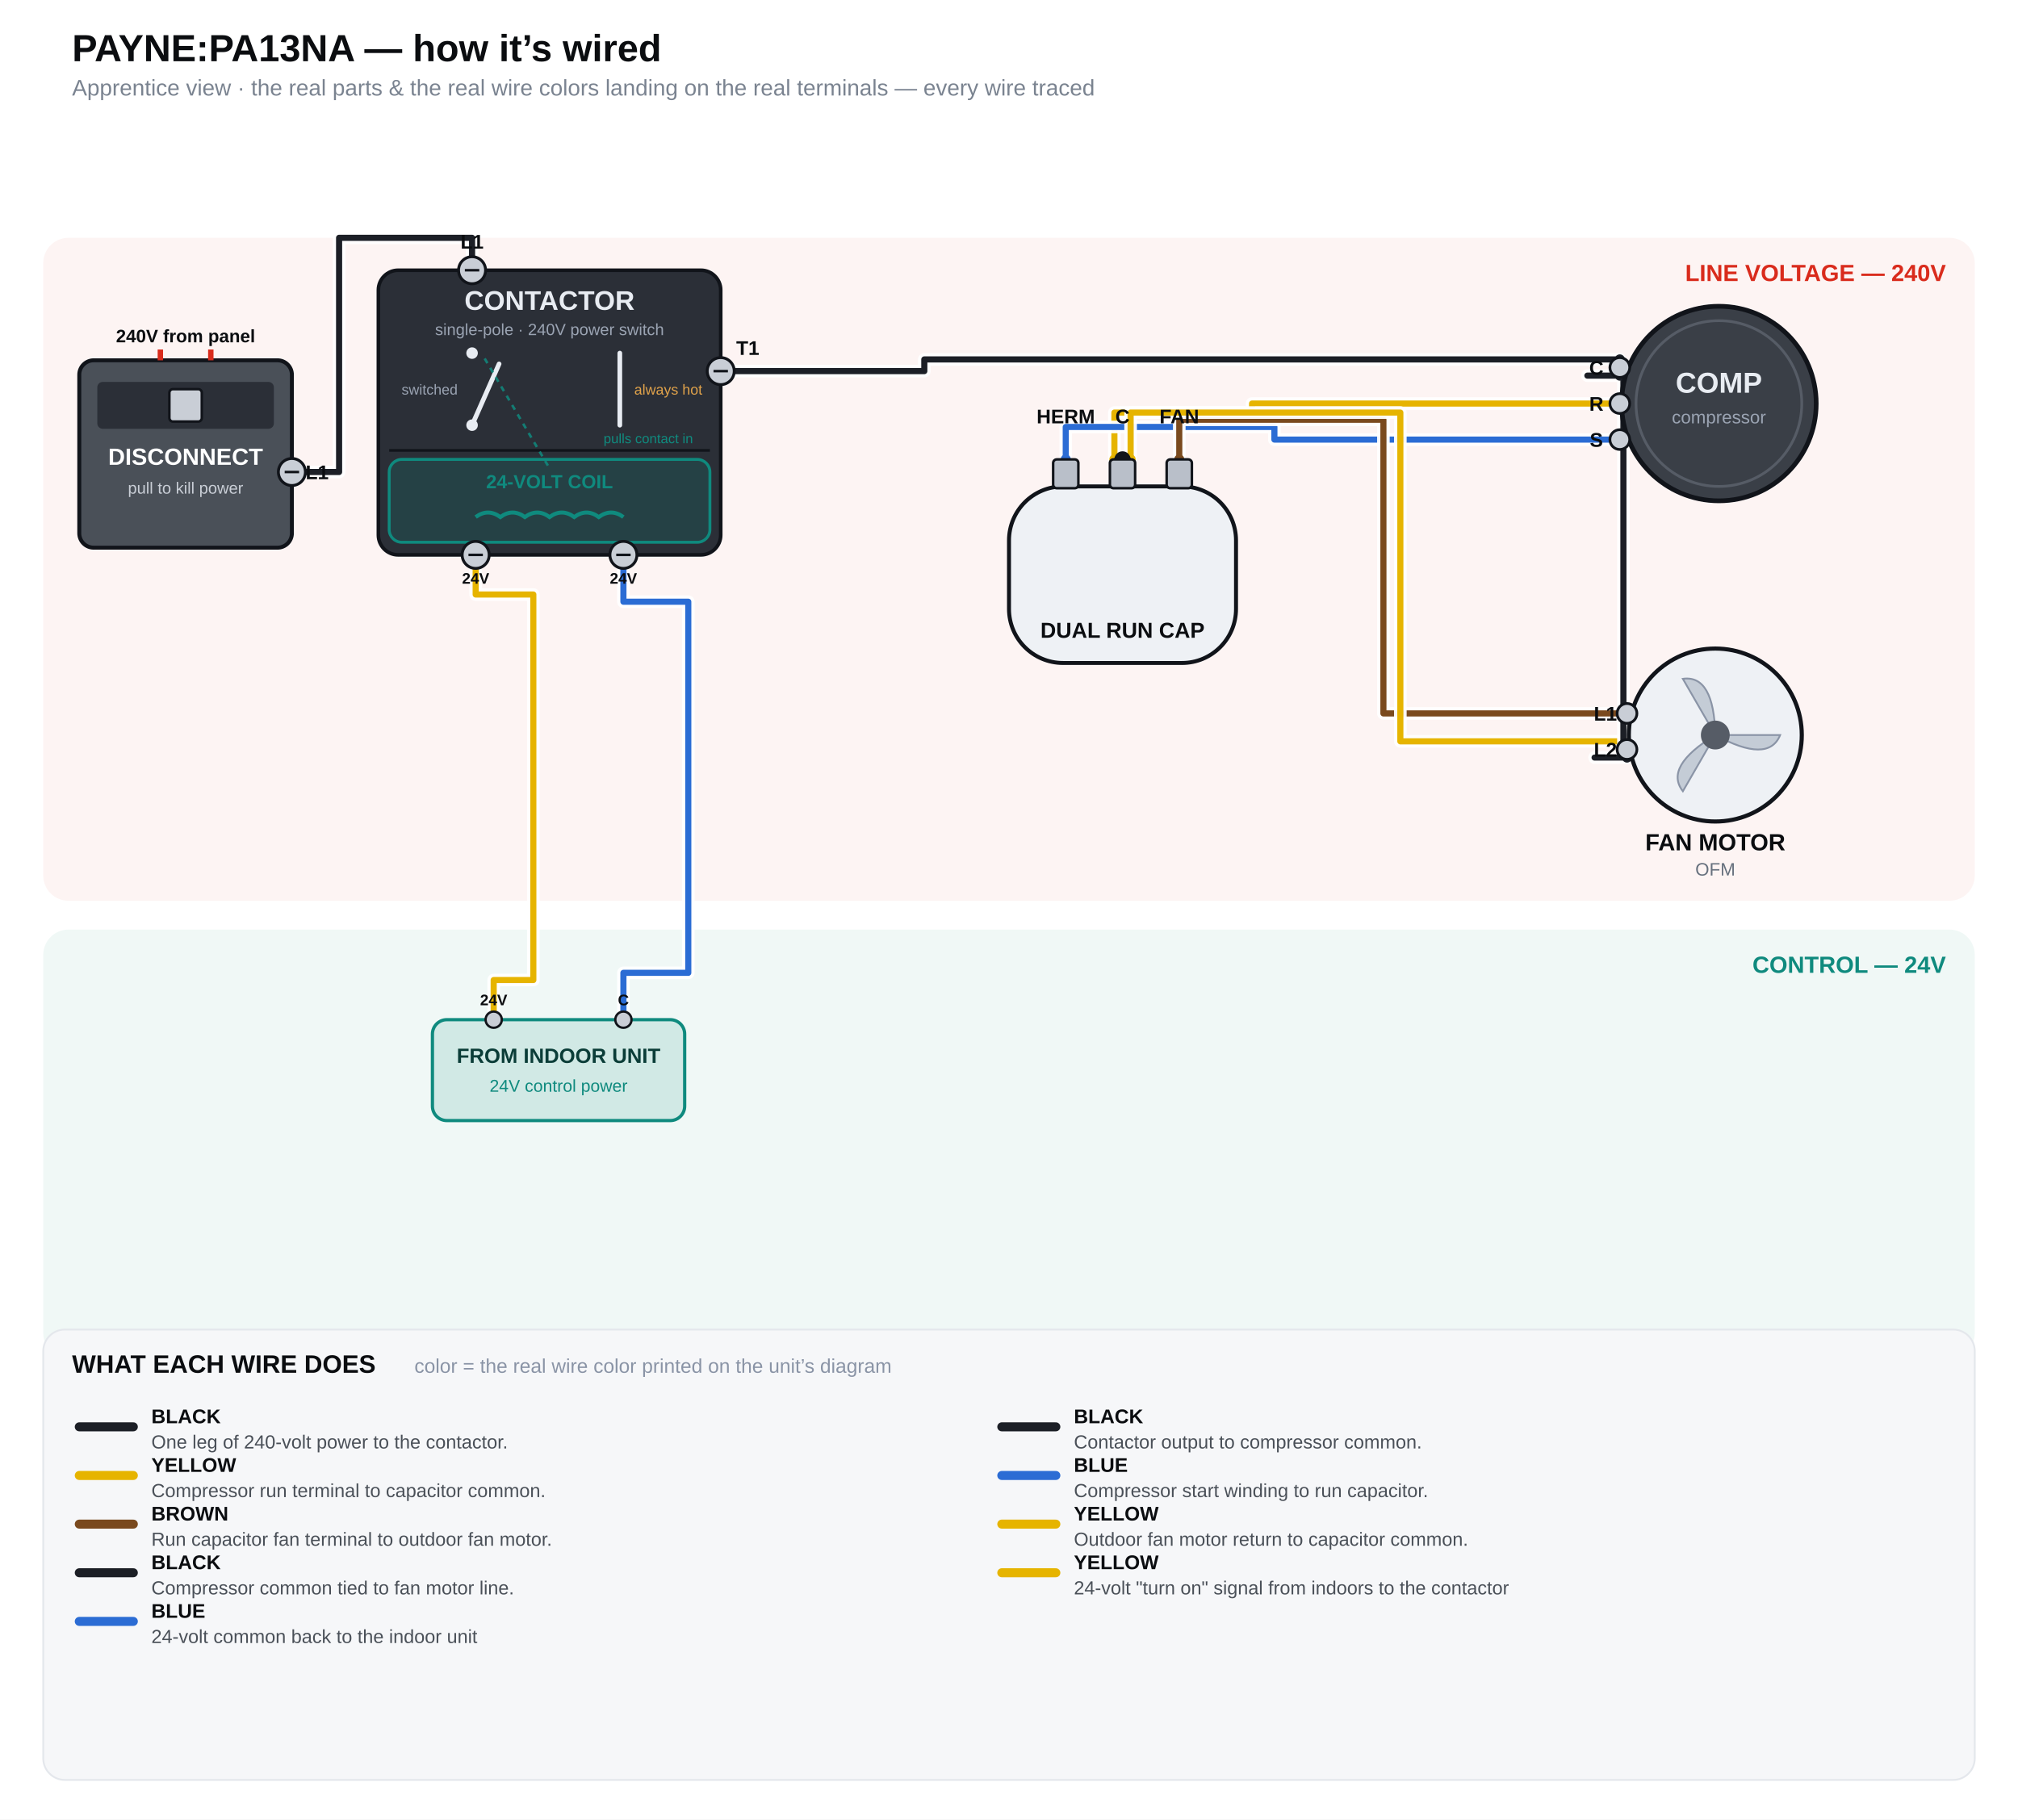
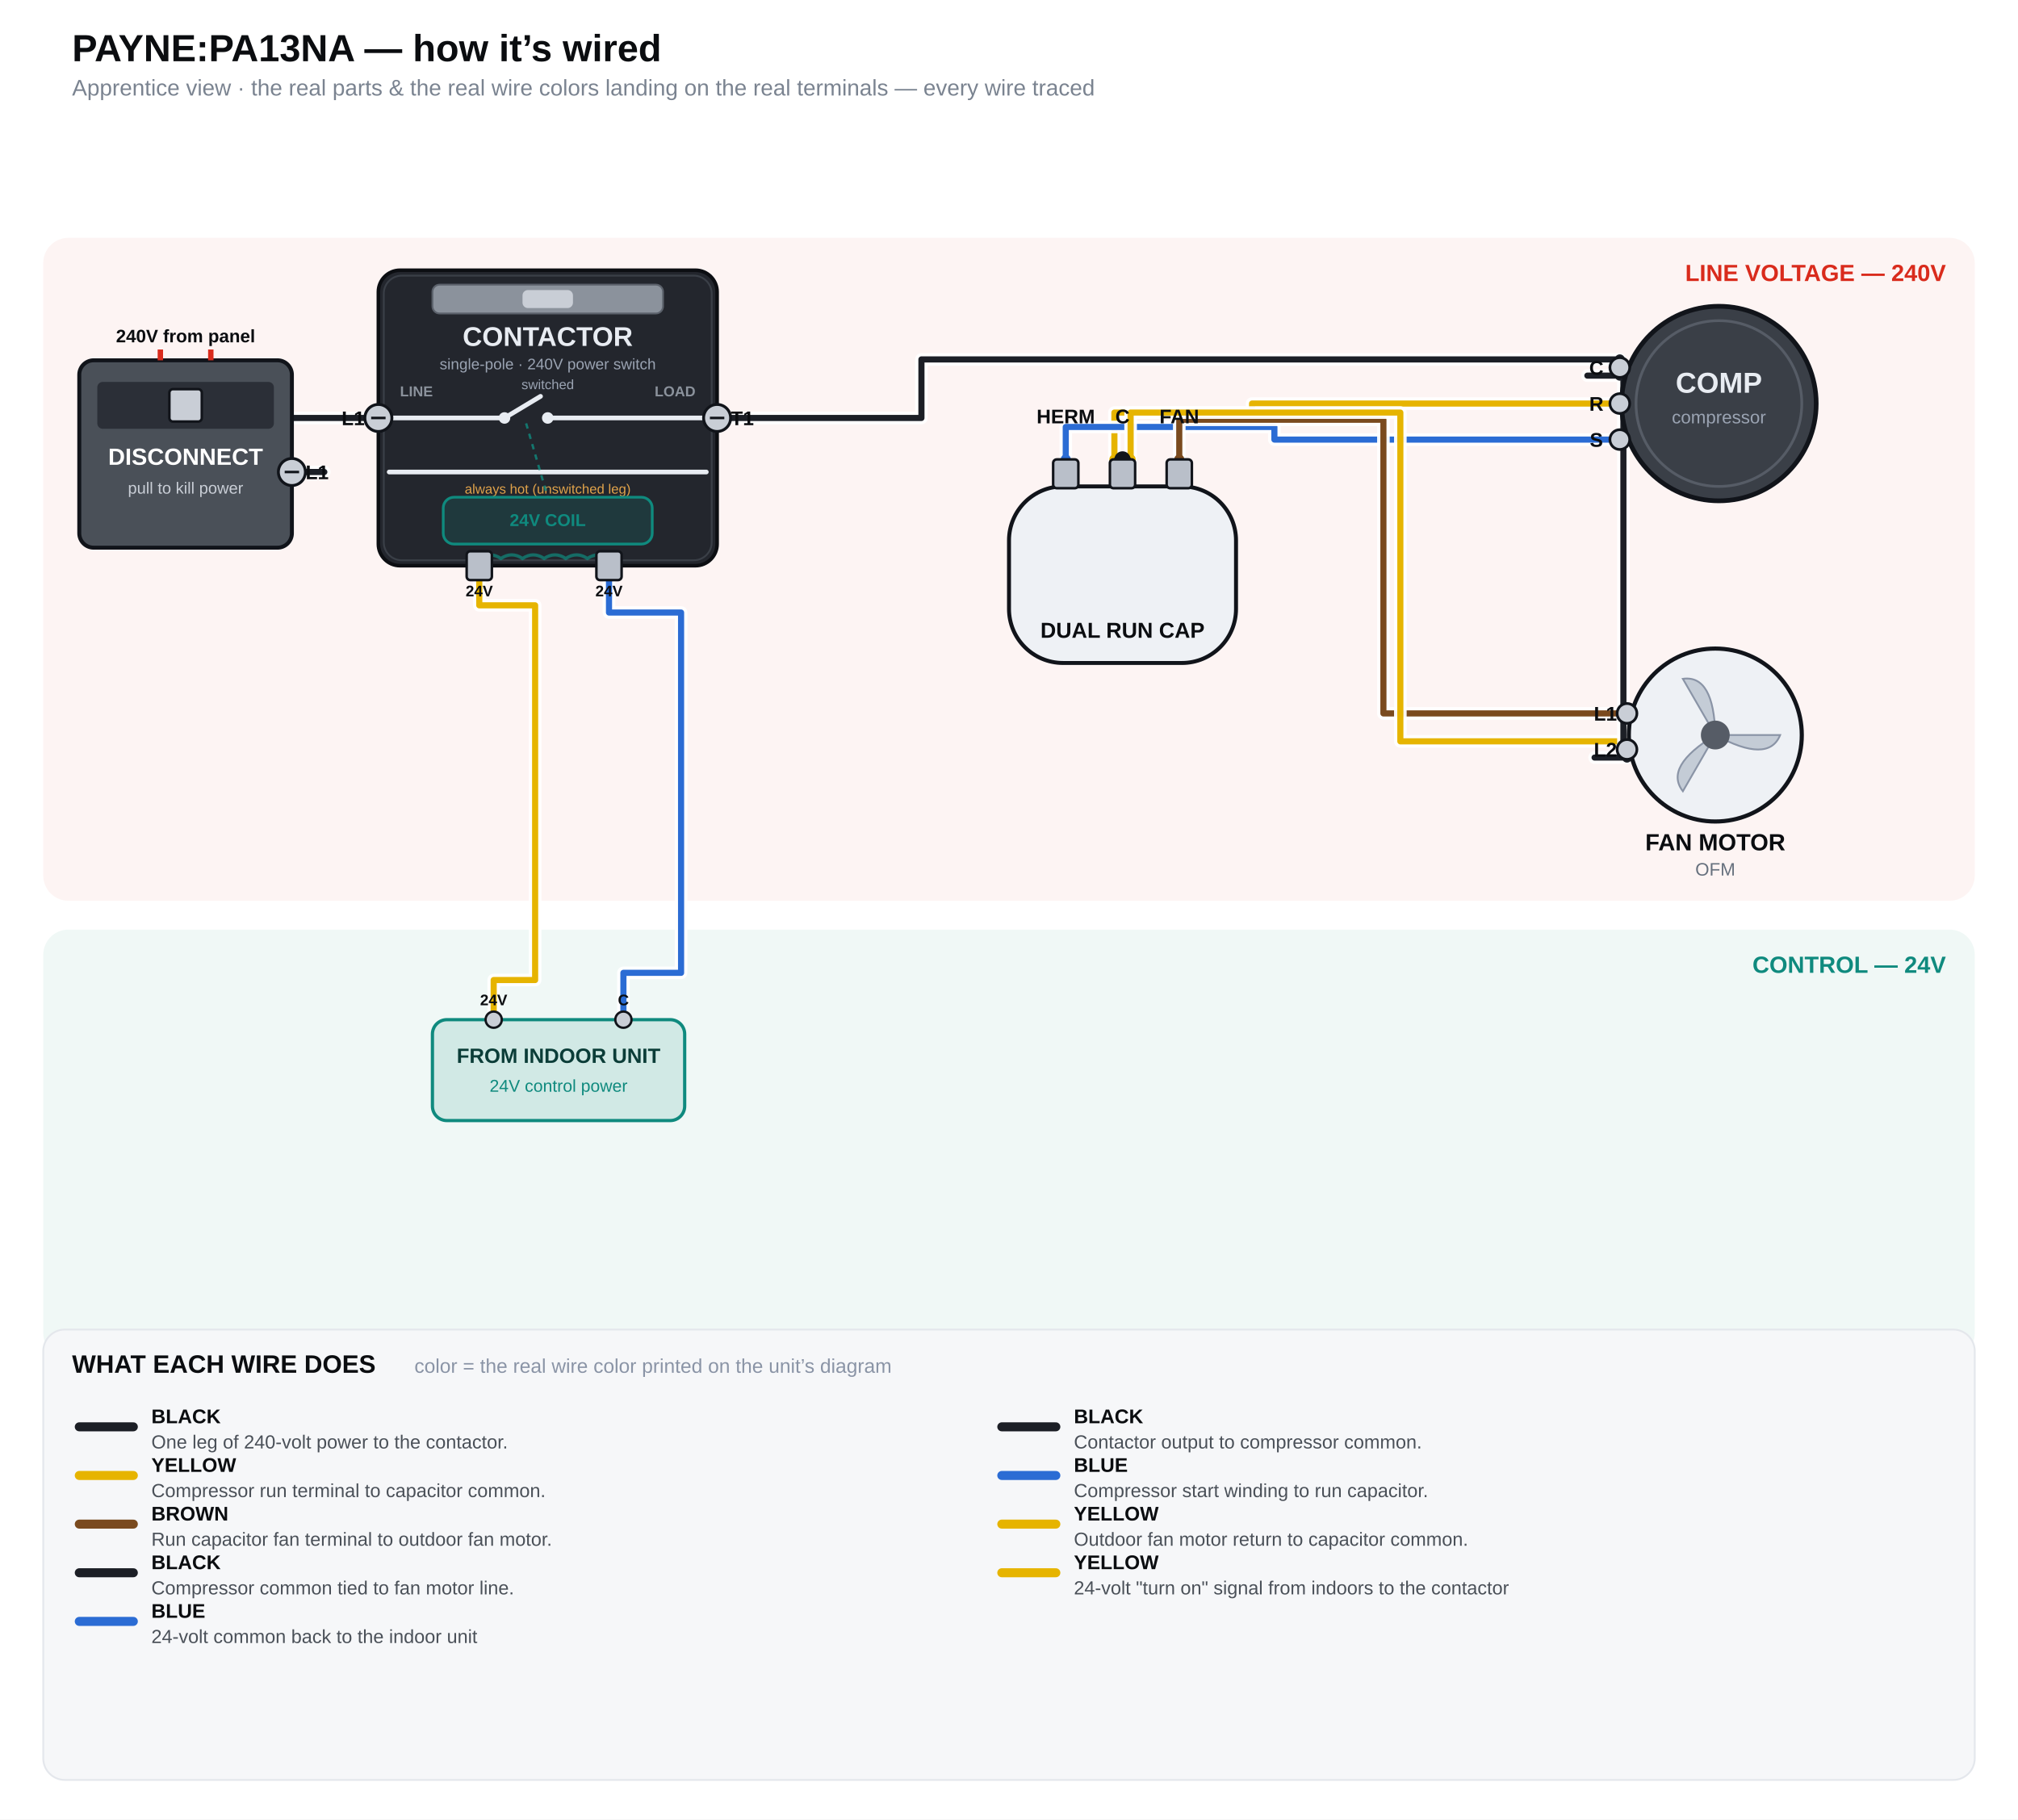
<svg xmlns="http://www.w3.org/2000/svg" width="1120" height="1010" viewBox="0 0 1120 1010" font-family="ui-sans-serif,system-ui,Arial,sans-serif">
  <rect x="0" y="0" width="1120" height="1010" fill="#ffffff" />
  <rect x="24" y="132" width="1072" height="368" rx="14" fill="#fdf4f3" />
  <rect x="24" y="516" width="1072" height="238" rx="14" fill="#f0f8f6" />
  <text x="40" y="34" font-size="21" font-weight="800" fill="#0b0d10">PAYNE:PA13NA — how it’s wired</text>
  <text x="40" y="53" font-size="12.5" fill="#7a8390">Apprentice view · the real parts &amp; the real wire colors landing on the real terminals — every wire traced</text>
  <text x="1080" y="156" text-anchor="end" font-size="13" font-weight="800" fill="#d92b1c">LINE VOLTAGE — 240V</text>
  <text x="1080" y="540" text-anchor="end" font-size="13" font-weight="800" fill="#0f8a7e">CONTROL — 24V</text>
-   <path d="M 162.0 262.0 L 180.0 262.0 L 188.2 262.0 L 188.2 132.0 L 262.0 132.0 L 262.0 150.0" fill="none" stroke="#ffffff" stroke-width="7" opacity="0.95" stroke-linejoin="round" stroke-linecap="round" />
-   <path data-conn="PWR/L1|CONT/11" d="M 162.0 262.0 L 180.0 262.0 L 188.2 262.0 L 188.2 132.0 L 262.0 132.0 L 262.0 150.0" fill="none" stroke="#1c1f26" stroke-width="3.4" stroke-linejoin="round" stroke-linecap="round" />
+   <path d="M 162.0 262.0 L 180.0 262.0 L 150.0 262.0 L 150.0 232.0 L 192.0 232.0 L 210.0 232.0" fill="none" stroke="#ffffff" stroke-width="7" opacity="0.95" stroke-linejoin="round" stroke-linecap="round" />
+   <path data-conn="PWR/L1|CONT/11" d="M 162.0 262.0 L 180.0 262.0 L 150.0 262.0 L 150.0 232.0 L 192.0 232.0 L 210.0 232.0" fill="none" stroke="#1c1f26" stroke-width="3.4" stroke-linejoin="round" stroke-linecap="round" />
  <circle cx="162.0" cy="262.0" r="2.8" fill="#1c1f26" />
-   <circle cx="262.0" cy="150.0" r="2.8" fill="#1c1f26" />
-   <path d="M 400.0 206.0 L 422.0 206.0 L 513.0 206.0 L 513.0 199.5 L 877.0 199.5 L 899.0 199.5" fill="none" stroke="#ffffff" stroke-width="7" opacity="0.95" stroke-linejoin="round" stroke-linecap="round" />
-   <path data-conn="CONT/21|COMP/C" d="M 400.0 206.0 L 422.0 206.0 L 513.0 206.0 L 513.0 199.5 L 877.0 199.5 L 899.0 199.5" fill="none" stroke="#1c1f26" stroke-width="3.4" stroke-linejoin="round" stroke-linecap="round" />
-   <circle cx="400.0" cy="206.0" r="2.8" fill="#1c1f26" />
+   <circle cx="210.0" cy="232.0" r="2.8" fill="#1c1f26" />
+   <path d="M 398.0 232.0 L 420.0 232.0 L 511.4 232.0 L 511.4 199.5 L 877.0 199.5 L 899.0 199.5" fill="none" stroke="#ffffff" stroke-width="7" opacity="0.95" stroke-linejoin="round" stroke-linecap="round" />
+   <path data-conn="CONT/21|COMP/C" d="M 398.0 232.0 L 420.0 232.0 L 511.4 232.0 L 511.4 199.5 L 877.0 199.5 L 899.0 199.5" fill="none" stroke="#1c1f26" stroke-width="3.4" stroke-linejoin="round" stroke-linecap="round" />
+   <circle cx="398.0" cy="232.0" r="2.8" fill="#1c1f26" />
  <circle cx="899.0" cy="199.5" r="2.8" fill="#1c1f26" />
  <path d="M 899.0 224.0 L 873.0 224.0 L 694.9 224.0 L 694.9 229.0 L 618.5 229.0 L 618.5 255.0" fill="none" stroke="#ffffff" stroke-width="7" opacity="0.95" stroke-linejoin="round" stroke-linecap="round" />
  <path data-conn="COMP/R|CAP/C" d="M 899.0 224.0 L 873.0 224.0 L 694.9 224.0 L 694.9 229.0 L 618.5 229.0 L 618.5 255.0" fill="none" stroke="#e6b400" stroke-width="3.4" stroke-linejoin="round" stroke-linecap="round" />
  <circle cx="899.0" cy="224.0" r="2.8" fill="#e6b400" />
  <circle cx="618.5" cy="255.0" r="2.8" fill="#e6b400" />
  <path d="M 899.0 244.0 L 881.0 244.0 L 707.3 244.0 L 707.3 237.0 L 591.5 237.0 L 591.5 255.0" fill="none" stroke="#ffffff" stroke-width="7" opacity="0.95" stroke-linejoin="round" stroke-linecap="round" />
  <path data-conn="COMP/S|CAP/H" d="M 899.0 244.0 L 881.0 244.0 L 707.3 244.0 L 707.3 237.0 L 591.5 237.0 L 591.5 255.0" fill="none" stroke="#2b6cd4" stroke-width="3.4" stroke-linejoin="round" stroke-linecap="round" />
  <circle cx="899.0" cy="244.0" r="2.8" fill="#2b6cd4" />
  <circle cx="591.5" cy="255.0" r="2.8" fill="#2b6cd4" />
  <path d="M 654.5 255.0 L 654.5 233.0 L 767.8 233.0 L 767.8 396.0 L 881.0 396.0 L 903.0 396.0" fill="none" stroke="#ffffff" stroke-width="7" opacity="0.95" stroke-linejoin="round" stroke-linecap="round" />
  <path data-conn="CAP/F|OFM/L1" d="M 654.5 255.0 L 654.5 233.0 L 767.8 233.0 L 767.8 396.0 L 881.0 396.0 L 903.0 396.0" fill="none" stroke="#7a4a1e" stroke-width="3.4" stroke-linejoin="round" stroke-linecap="round" />
  <circle cx="654.5" cy="255.0" r="2.8" fill="#7a4a1e" />
  <circle cx="903.0" cy="396.0" r="2.8" fill="#7a4a1e" />
  <path d="M 903.0 411.5 L 877.0 411.5 L 777.2 411.5 L 777.2 229.0 L 627.5 229.0 L 627.5 255.0" fill="none" stroke="#ffffff" stroke-width="7" opacity="0.95" stroke-linejoin="round" stroke-linecap="round" />
  <path data-conn="OFM/L2|CAP/C" d="M 903.0 411.5 L 877.0 411.5 L 777.2 411.5 L 777.2 229.0 L 627.5 229.0 L 627.5 255.0" fill="none" stroke="#e6b400" stroke-width="3.4" stroke-linejoin="round" stroke-linecap="round" />
  <circle cx="903.0" cy="411.5" r="2.8" fill="#e6b400" />
  <circle cx="627.5" cy="255.0" r="2.8" fill="#e6b400" />
  <path d="M 899.0 208.5 L 881.0 208.5 L 901.0 208.5 L 901.0 420.5 L 885.0 420.5 L 903.0 420.5" fill="none" stroke="#ffffff" stroke-width="7" opacity="0.95" stroke-linejoin="round" stroke-linecap="round" />
  <path data-conn="COMP/C|OFM/L2" d="M 899.0 208.5 L 881.0 208.5 L 901.0 208.5 L 901.0 420.5 L 885.0 420.5 L 903.0 420.5" fill="none" stroke="#1c1f26" stroke-width="3.4" stroke-linejoin="round" stroke-linecap="round" />
  <circle cx="899.0" cy="208.5" r="2.8" fill="#1c1f26" />
  <circle cx="903.0" cy="420.5" r="2.8" fill="#1c1f26" />
-   <path d="M 274.0 566.0 L 274.0 544.0 L 296.0 544.0 L 296.0 330.0 L 264.0 330.0 L 264.0 308.0" fill="none" stroke="#ffffff" stroke-width="7" opacity="0.95" stroke-linejoin="round" stroke-linecap="round" />
-   <path data-conn="IDU/R|CONT/COIL1" d="M 274.0 566.0 L 274.0 544.0 L 296.0 544.0 L 296.0 330.0 L 264.0 330.0 L 264.0 308.0" fill="none" stroke="#e6b400" stroke-width="3.4" stroke-linejoin="round" stroke-linecap="round" />
+   <path d="M 274.0 566.0 L 274.0 544.0 L 297.0 544.0 L 297.0 336.0 L 266.0 336.0 L 266.0 314.0" fill="none" stroke="#ffffff" stroke-width="7" opacity="0.95" stroke-linejoin="round" stroke-linecap="round" />
+   <path data-conn="IDU/R|CONT/COIL1" d="M 274.0 566.0 L 274.0 544.0 L 297.0 544.0 L 297.0 336.0 L 266.0 336.0 L 266.0 314.0" fill="none" stroke="#e6b400" stroke-width="3.4" stroke-linejoin="round" stroke-linecap="round" />
  <circle cx="274.0" cy="566.0" r="2.8" fill="#e6b400" />
-   <circle cx="264.0" cy="308.0" r="2.8" fill="#e6b400" />
-   <path d="M 346.0 308.0 L 346.0 334.0 L 382.0 334.0 L 382.0 540.0 L 346.0 540.0 L 346.0 566.0" fill="none" stroke="#ffffff" stroke-width="7" opacity="0.95" stroke-linejoin="round" stroke-linecap="round" />
-   <path data-conn="CONT/COIL2|IDU/C" d="M 346.0 308.0 L 346.0 334.0 L 382.0 334.0 L 382.0 540.0 L 346.0 540.0 L 346.0 566.0" fill="none" stroke="#2b6cd4" stroke-width="3.4" stroke-linejoin="round" stroke-linecap="round" />
-   <circle cx="346.0" cy="308.0" r="2.8" fill="#2b6cd4" />
+   <circle cx="266.0" cy="314.0" r="2.8" fill="#e6b400" />
+   <path d="M 338.0 314.0 L 338.0 340.0 L 378.0 340.0 L 378.0 540.0 L 346.0 540.0 L 346.0 566.0" fill="none" stroke="#ffffff" stroke-width="7" opacity="0.95" stroke-linejoin="round" stroke-linecap="round" />
+   <path data-conn="CONT/COIL2|IDU/C" d="M 338.0 314.0 L 338.0 340.0 L 378.0 340.0 L 378.0 540.0 L 346.0 540.0 L 346.0 566.0" fill="none" stroke="#2b6cd4" stroke-width="3.4" stroke-linejoin="round" stroke-linecap="round" />
+   <circle cx="338.0" cy="314.0" r="2.8" fill="#2b6cd4" />
  <circle cx="346.0" cy="566.0" r="2.8" fill="#2b6cd4" />
  <line x1="899.0" y1="199.5" x2="899.0" y2="208.5" stroke="#11141a" stroke-width="2" />
  <circle cx="899.0" cy="204.0" r="4.5" fill="#11141a" />
  <line x1="618.5" y1="255.0" x2="627.5" y2="255.0" stroke="#11141a" stroke-width="2" />
  <circle cx="623.0" cy="255.0" r="4.5" fill="#11141a" />
  <line x1="903.0" y1="411.5" x2="903.0" y2="420.5" stroke="#11141a" stroke-width="2" />
  <circle cx="903.0" cy="416.0" r="4.5" fill="#11141a" />
  <g data-part="PWR">
    <rect x="44.0" y="200.0" width="118" height="104" rx="8" fill="#4a5058" stroke="#11141a" stroke-width="2.2" />
    <rect x="54.0" y="212.0" width="98" height="26" rx="3" fill="#2b2f37" />
    <rect x="94.0" y="216.0" width="18" height="18" rx="2" fill="#c9ced6" stroke="#11141a" stroke-width="1.4" />
    <text x="103.0" y="258.0" text-anchor="middle" font-size="13" font-weight="800" fill="#fff">DISCONNECT</text>
    <text x="103.0" y="274.0" text-anchor="middle" font-size="9" fill="#c9ced6">pull to kill power</text>
    <text x="103.0" y="190.0" text-anchor="middle" font-size="10" font-weight="700" fill="#0b0d10">240V from panel</text>
    <line x1="89.0" y1="200.0" x2="89.0" y2="194.0" stroke="#d92b1c" stroke-width="3" />
    <line x1="117.0" y1="200.0" x2="117.0" y2="194.0" stroke="#d92b1c" stroke-width="3" />
    <circle cx="162.0" cy="262.0" r="7.5" fill="#c9ced6" stroke="#11141a" stroke-width="1.6" />
    <line x1="158.0" y1="262.0" x2="166.0" y2="262.0" stroke="#11141a" stroke-width="1.4" />
    <text x="176.0" y="266.0" text-anchor="middle" font-size="11" font-weight="700" fill="#0b0d10">L1</text>
  </g>
  <g data-part="CONT">
-     <rect x="210.0" y="150.0" width="190" height="158" rx="11" fill="#2b2f37" stroke="#11141a" stroke-width="2" />
-     <text x="305.0" y="172.0" text-anchor="middle" font-size="15" font-weight="800" fill="#e8ecf2">CONTACTOR</text>
-     <text x="305.0" y="186.0" text-anchor="middle" font-size="9" fill="#9aa3b2">single-pole · 240V power switch</text>
-     <circle cx="262.0" cy="196.0" r="3.2" fill="#e8ecf2" />
-     <circle cx="262.0" cy="236.0" r="3.2" fill="#e8ecf2" />
-     <line x1="262.0" y1="236.0" x2="277.0" y2="202.0" stroke="#e8ecf2" stroke-width="2.6" stroke-linecap="round" />
-     <text x="254.0" y="219.0" text-anchor="end" font-size="8" fill="#9aa3b2">switched</text>
-     <line x1="344.0" y1="196.0" x2="344.0" y2="236.0" stroke="#e8ecf2" stroke-width="2.6" stroke-linecap="round" />
-     <text x="352.0" y="219.0" font-size="8" fill="#e0a24a">always hot</text>
-     <line x1="216.0" y1="250.0" x2="394.0" y2="250.0" stroke="#11141a" stroke-width="1.5" />
-     <rect x="216.0" y="255.0" width="178" height="46" rx="7" fill="#0f8a7e" fill-opacity="0.20" stroke="#0f8a7e" stroke-width="1.6" />
-     <text x="305.0" y="271.0" text-anchor="middle" font-size="10.5" font-weight="800" fill="#0f8a7e">24-VOLT COIL</text>
-     <path d="M 264.0 287.0 Q 270.8 282.0 277.7 287.0 Q 284.5 282.0 291.3 287.0 Q 298.2 282.0 305.0 287.0 Q 311.8 282.0 318.7 287.0 Q 325.5 282.0 332.3 287.0 Q 339.2 282.0 346.0 287.0" fill="none" stroke="#0f8a7e" stroke-width="2.2" />
-     <line x1="269.0" y1="199.0" x2="305.0" y2="260.0" stroke="#0f8a7e" stroke-width="1.4" stroke-dasharray="3 3" opacity="0.85" />
-     <text x="335.0" y="246.0" font-size="7.5" fill="#0f8a7e">pulls contact in</text>
-     <circle cx="262.0" cy="150.0" r="7.5" fill="#c9ced6" stroke="#11141a" stroke-width="1.6" />
-     <line x1="258.0" y1="150.0" x2="266.0" y2="150.0" stroke="#11141a" stroke-width="1.4" />
-     <text x="262.0" y="138.0" text-anchor="middle" font-size="11" font-weight="700" fill="#0b0d10">L1</text>
-     <circle cx="400.0" cy="206.0" r="7.5" fill="#c9ced6" stroke="#11141a" stroke-width="1.6" />
-     <line x1="396.0" y1="206.0" x2="404.0" y2="206.0" stroke="#11141a" stroke-width="1.4" />
-     <text x="415.0" y="197.0" text-anchor="middle" font-size="11" font-weight="700" fill="#0b0d10">T1</text>
-     <circle cx="264.0" cy="308.0" r="7.5" fill="#c9ced6" stroke="#11141a" stroke-width="1.6" />
-     <line x1="260.0" y1="308.0" x2="268.0" y2="308.0" stroke="#11141a" stroke-width="1.4" />
-     <text x="264.0" y="324.0" text-anchor="middle" font-size="8.5" font-weight="700" fill="#0b0d10">24V</text>
-     <circle cx="346.0" cy="308.0" r="7.5" fill="#c9ced6" stroke="#11141a" stroke-width="1.6" />
-     <line x1="342.0" y1="308.0" x2="350.0" y2="308.0" stroke="#11141a" stroke-width="1.4" />
-     <text x="346.0" y="324.0" text-anchor="middle" font-size="8.5" font-weight="700" fill="#0b0d10">24V</text>
+     <rect x="210.0" y="150.0" width="188" height="164" rx="12" fill="#23262d" stroke="#0c0e12" stroke-width="2" />
+     <rect x="213.0" y="153.0" width="182" height="158" rx="10" fill="none" stroke="#3a3f47" stroke-width="1" />
+     <rect x="240.0" y="158.0" width="128" height="16" rx="4" fill="#8b929c" stroke="#5b616b" stroke-width="1" />
+     <rect x="290.0" y="161.0" width="28" height="10" rx="3" fill="#c9ced6" />
+     <text x="304.0" y="192.0" text-anchor="middle" font-size="15" font-weight="800" fill="#e8ecf2">CONTACTOR</text>
+     <text x="304.0" y="205.0" text-anchor="middle" font-size="8.5" fill="#9aa3b2">single-pole · 240V power switch</text>
+     <text x="222.0" y="220.0" font-size="8" font-weight="700" fill="#8b929c">LINE</text>
+     <text x="386.0" y="220.0" text-anchor="end" font-size="8" font-weight="700" fill="#8b929c">LOAD</text>
+     <line x1="216.0" y1="232.0" x2="280.0" y2="232.0" stroke="#e8ecf2" stroke-width="2.6" stroke-linecap="round" />
+     <circle cx="280.0" cy="232.0" r="3.2" fill="#e8ecf2" />
+     <line x1="280.0" y1="232.0" x2="300.0" y2="220.0" stroke="#e8ecf2" stroke-width="2.6" stroke-linecap="round" />
+     <circle cx="304.0" cy="232.0" r="3.2" fill="#e8ecf2" />
+     <line x1="304.0" y1="232.0" x2="392.0" y2="232.0" stroke="#e8ecf2" stroke-width="2.6" stroke-linecap="round" />
+     <text x="304.0" y="216.0" text-anchor="middle" font-size="7.5" fill="#9aa3b2">switched</text>
+     <line x1="216.0" y1="262.0" x2="392.0" y2="262.0" stroke="#e8ecf2" stroke-width="2.6" stroke-linecap="round" />
+     <text x="304.0" y="274.0" text-anchor="middle" font-size="7.5" fill="#e0a24a">always hot (unswitched leg)</text>
+     <rect x="246.0" y="276.0" width="116" height="26" rx="6" fill="#0f8a7e" fill-opacity="0.20" stroke="#0f8a7e" stroke-width="1.5" />
+     <text x="304.0" y="292.0" text-anchor="middle" font-size="9.5" font-weight="800" fill="#0f8a7e">24V COIL</text>
+     <path d="M 266.0 310.0 Q 272.0 306.0 278.0 310.0 Q 284.0 306.0 290.0 310.0 Q 296.0 306.0 302.0 310.0 Q 308.0 306.0 314.0 310.0 Q 320.0 306.0 326.0 310.0 Q 332.0 306.0 338.0 310.0" fill="none" stroke="#0f8a7e" stroke-width="1.8" opacity="0.7" />
+     <line x1="292.0" y1="235.0" x2="304.0" y2="276.0" stroke="#0f8a7e" stroke-width="1.3" stroke-dasharray="3 3" opacity="0.8" />
+     <circle cx="210.0" cy="232.0" r="7.5" fill="#c9ced6" stroke="#11141a" stroke-width="1.6" />
+     <line x1="206.0" y1="232.0" x2="214.0" y2="232.0" stroke="#11141a" stroke-width="1.4" />
+     <text x="196.0" y="236.0" text-anchor="middle" font-size="11" font-weight="700" fill="#0b0d10">L1</text>
+     <circle cx="398.0" cy="232.0" r="7.5" fill="#c9ced6" stroke="#11141a" stroke-width="1.6" />
+     <line x1="394.0" y1="232.0" x2="402.0" y2="232.0" stroke="#11141a" stroke-width="1.4" />
+     <text x="412.0" y="236.0" text-anchor="middle" font-size="11" font-weight="700" fill="#0b0d10">T1</text>
+     <rect x="259.0" y="306.0" width="14" height="16" rx="2" fill="#b9bfc9" stroke="#11141a" stroke-width="1.4" />
+     <text x="266.0" y="331.0" text-anchor="middle" font-size="8.5" font-weight="700" fill="#0b0d10">24V</text>
+     <rect x="331.0" y="306.0" width="14" height="16" rx="2" fill="#b9bfc9" stroke="#11141a" stroke-width="1.4" />
+     <text x="338.0" y="331.0" text-anchor="middle" font-size="8.5" font-weight="700" fill="#0b0d10">24V</text>
  </g>
  <g data-part="COMP">
    <circle cx="954.0" cy="224.0" r="54" fill="#3a3f47" stroke="#11141a" stroke-width="2.6" />
    <circle cx="954.0" cy="224.0" r="46" fill="none" stroke="#565c66" stroke-width="1.5" />
    <text x="954.0" y="218.0" text-anchor="middle" font-size="16" font-weight="800" fill="#e8ecf2">COMP</text>
    <text x="954.0" y="235.0" text-anchor="middle" font-size="10" fill="#9aa3b2">compressor</text>
    <circle cx="899.0" cy="204.0" r="5.5" fill="#c9ced6" stroke="#11141a" stroke-width="1.5" />
    <text x="886.0" y="208.0" text-anchor="middle" font-size="11" font-weight="700" fill="#0b0d10">C</text>
    <circle cx="899.0" cy="224.0" r="5.5" fill="#c9ced6" stroke="#11141a" stroke-width="1.5" />
    <text x="886.0" y="228.0" text-anchor="middle" font-size="11" font-weight="700" fill="#0b0d10">R</text>
    <circle cx="899.0" cy="244.0" r="5.5" fill="#c9ced6" stroke="#11141a" stroke-width="1.5" />
    <text x="886.0" y="248.0" text-anchor="middle" font-size="11" font-weight="700" fill="#0b0d10">S</text>
  </g>
  <g data-part="CAP">
    <rect x="560.0" y="270.0" width="126" height="98" rx="30" fill="#eef1f5" stroke="#11141a" stroke-width="2.2" />
    <text x="623.0" y="354.0" text-anchor="middle" font-size="12" font-weight="800" fill="#0b0d10">DUAL RUN CAP</text>
    <rect x="584.5" y="255.0" width="14" height="16" rx="2" fill="#b9bfc9" stroke="#11141a" stroke-width="1.4" />
    <text x="591.5" y="235.0" text-anchor="middle" font-size="11" font-weight="700" fill="#0b0d10">HERM</text>
    <rect x="616.0" y="255.0" width="14" height="16" rx="2" fill="#b9bfc9" stroke="#11141a" stroke-width="1.4" />
    <text x="623.0" y="235.0" text-anchor="middle" font-size="11" font-weight="700" fill="#0b0d10">C</text>
    <rect x="647.5" y="255.0" width="14" height="16" rx="2" fill="#b9bfc9" stroke="#11141a" stroke-width="1.4" />
    <text x="654.5" y="235.0" text-anchor="middle" font-size="11" font-weight="700" fill="#0b0d10">FAN</text>
  </g>
  <g data-part="OFM">
    <circle cx="952.0" cy="408.0" r="48" fill="#eef1f5" stroke="#11141a" stroke-width="2.3" />
    <path d="M 952.0 408.0 Q 981.5 424.1 988.0 408.0 Z" fill="#c4ccd6" stroke="#8a94a6" stroke-width="1" />
    <path d="M 952.0 408.0 Q 923.3 425.5 934.0 439.2 Z" fill="#c4ccd6" stroke="#8a94a6" stroke-width="1" />
    <path d="M 952.0 408.0 Q 951.2 374.4 934.0 376.8 Z" fill="#c4ccd6" stroke="#8a94a6" stroke-width="1" />
    <circle cx="952.0" cy="408.0" r="8" fill="#565c66" />
    <text x="952.0" y="472.0" text-anchor="middle" font-size="13" font-weight="800" fill="#0b0d10">FAN MOTOR</text>
    <text x="952.0" y="486.0" text-anchor="middle" font-size="10" fill="#66707d">OFM</text>
    <circle cx="903.0" cy="396.0" r="5.5" fill="#c9ced6" stroke="#11141a" stroke-width="1.5" />
    <text x="891.0" y="400.0" text-anchor="middle" font-size="11" font-weight="700" fill="#0b0d10">L1</text>
    <circle cx="903.0" cy="416.0" r="5.5" fill="#c9ced6" stroke="#11141a" stroke-width="1.5" />
    <text x="891.0" y="420.0" text-anchor="middle" font-size="11" font-weight="700" fill="#0b0d10">L2</text>
  </g>
  <g data-part="IDU">
    <rect x="240.0" y="566.0" width="140" height="56" rx="8" fill="#0f8a7e" fill-opacity="0.14" stroke="#0f8a7e" stroke-width="1.8" />
    <text x="310.0" y="590.0" text-anchor="middle" font-size="11.5" font-weight="800" fill="#0b3d38">FROM INDOOR UNIT</text>
    <text x="310.0" y="606.0" text-anchor="middle" font-size="9.5" fill="#0f8a7e">24V control power</text>
    <circle cx="274.0" cy="566.0" r="4.5" fill="#c9ced6" stroke="#11141a" stroke-width="1.3" />
    <text x="274.0" y="558.0" text-anchor="middle" font-size="8.5" font-weight="700" fill="#0b0d10">24V</text>
    <circle cx="346.0" cy="566.0" r="4.5" fill="#c9ced6" stroke="#11141a" stroke-width="1.3" />
    <text x="346.0" y="558.0" text-anchor="middle" font-size="8.5" font-weight="700" fill="#0b0d10">C</text>
  </g>
  <rect x="24" y="738.0" width="1072" height="250" rx="12" fill="#f6f7f9" stroke="#e4e7ec" stroke-width="1" />
  <text x="40" y="762.0" font-size="14" font-weight="800" fill="#0b0d10">WHAT EACH WIRE DOES</text>
  <text x="230" y="762.0" font-size="11" fill="#8a94a6">color = the real wire color printed on the unit’s diagram</text>
  <line x1="44.0" y1="792.0" x2="74.0" y2="792.0" stroke="#1c1f26" stroke-width="5" stroke-linecap="round" />
  <text x="84.0" y="790.0" font-size="11" font-weight="700" fill="#0b0d10">BLACK</text>
  <text x="84.0" y="804.0" font-size="10.5" fill="#4a5058">One leg of 240-volt power to the contactor.</text>
  <line x1="556.0" y1="792.0" x2="586.0" y2="792.0" stroke="#1c1f26" stroke-width="5" stroke-linecap="round" />
  <text x="596.0" y="790.0" font-size="11" font-weight="700" fill="#0b0d10">BLACK</text>
  <text x="596.0" y="804.0" font-size="10.5" fill="#4a5058">Contactor output to compressor common.</text>
  <line x1="44.0" y1="819.0" x2="74.0" y2="819.0" stroke="#e6b400" stroke-width="5" stroke-linecap="round" />
  <text x="84.0" y="817.0" font-size="11" font-weight="700" fill="#0b0d10">YELLOW</text>
  <text x="84.0" y="831.0" font-size="10.5" fill="#4a5058">Compressor run terminal to capacitor common.</text>
  <line x1="556.0" y1="819.0" x2="586.0" y2="819.0" stroke="#2b6cd4" stroke-width="5" stroke-linecap="round" />
  <text x="596.0" y="817.0" font-size="11" font-weight="700" fill="#0b0d10">BLUE</text>
  <text x="596.0" y="831.0" font-size="10.5" fill="#4a5058">Compressor start winding to run capacitor.</text>
  <line x1="44.0" y1="846.0" x2="74.0" y2="846.0" stroke="#7a4a1e" stroke-width="5" stroke-linecap="round" />
  <text x="84.0" y="844.0" font-size="11" font-weight="700" fill="#0b0d10">BROWN</text>
  <text x="84.0" y="858.0" font-size="10.5" fill="#4a5058">Run capacitor fan terminal to outdoor fan motor.</text>
  <line x1="556.0" y1="846.0" x2="586.0" y2="846.0" stroke="#e6b400" stroke-width="5" stroke-linecap="round" />
  <text x="596.0" y="844.0" font-size="11" font-weight="700" fill="#0b0d10">YELLOW</text>
  <text x="596.0" y="858.0" font-size="10.5" fill="#4a5058">Outdoor fan motor return to capacitor common.</text>
  <line x1="44.0" y1="873.0" x2="74.0" y2="873.0" stroke="#1c1f26" stroke-width="5" stroke-linecap="round" />
  <text x="84.0" y="871.0" font-size="11" font-weight="700" fill="#0b0d10">BLACK</text>
  <text x="84.0" y="885.0" font-size="10.5" fill="#4a5058">Compressor common tied to fan motor line.</text>
  <line x1="556.0" y1="873.0" x2="586.0" y2="873.0" stroke="#e6b400" stroke-width="5" stroke-linecap="round" />
  <text x="596.0" y="871.0" font-size="11" font-weight="700" fill="#0b0d10">YELLOW</text>
  <text x="596.0" y="885.0" font-size="10.5" fill="#4a5058">24-volt "turn on" signal from indoors to the contactor</text>
  <line x1="44.0" y1="900.0" x2="74.0" y2="900.0" stroke="#2b6cd4" stroke-width="5" stroke-linecap="round" />
  <text x="84.0" y="898.0" font-size="11" font-weight="700" fill="#0b0d10">BLUE</text>
  <text x="84.0" y="912.0" font-size="10.5" fill="#4a5058">24-volt common back to the indoor unit</text>
</svg>
